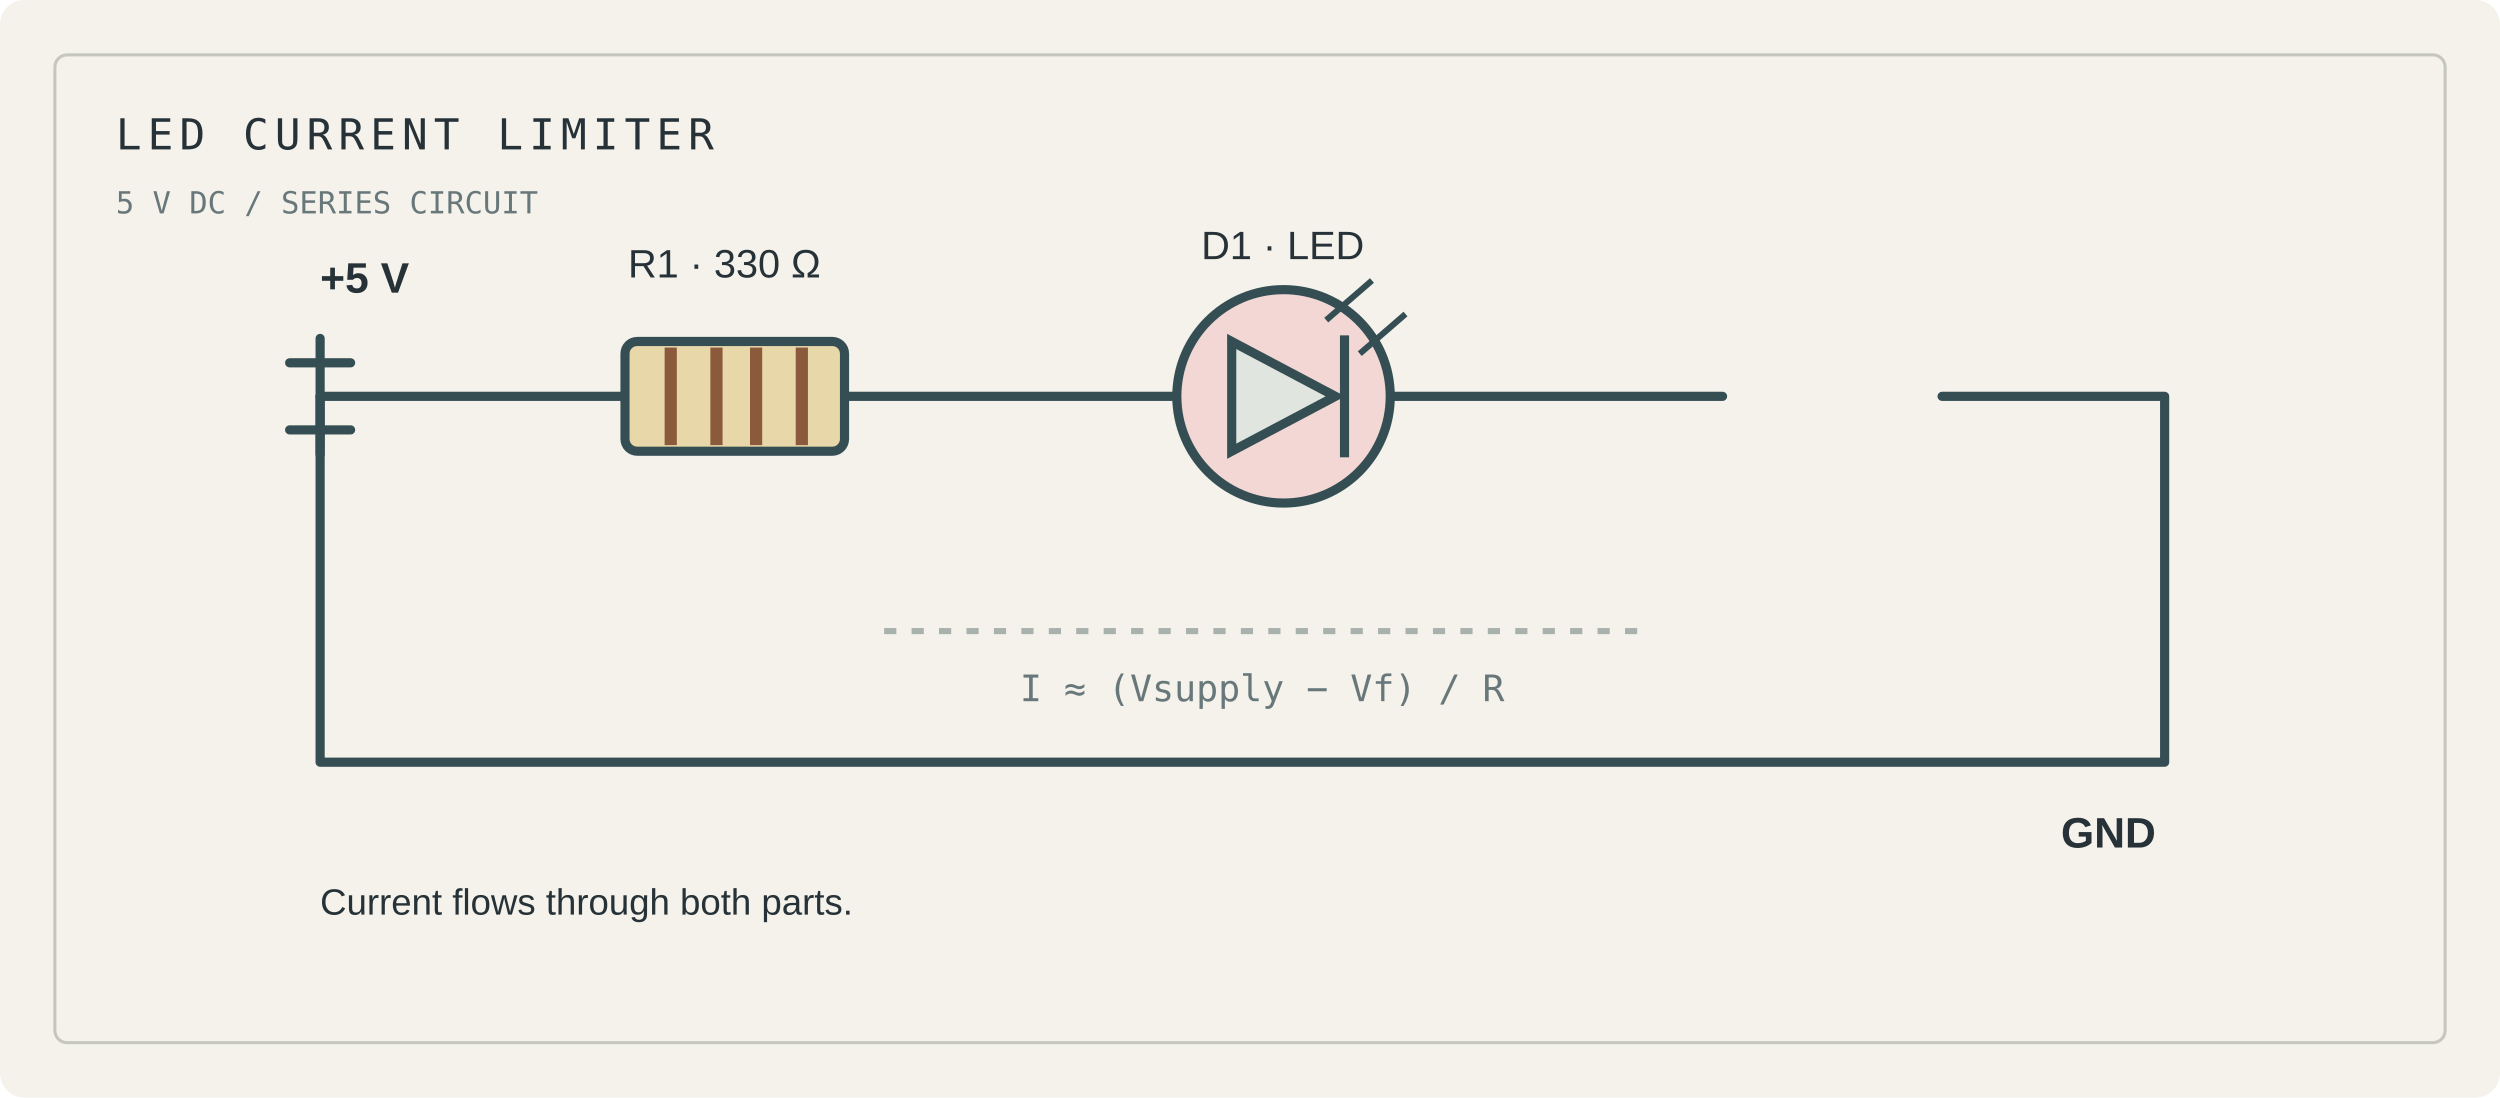
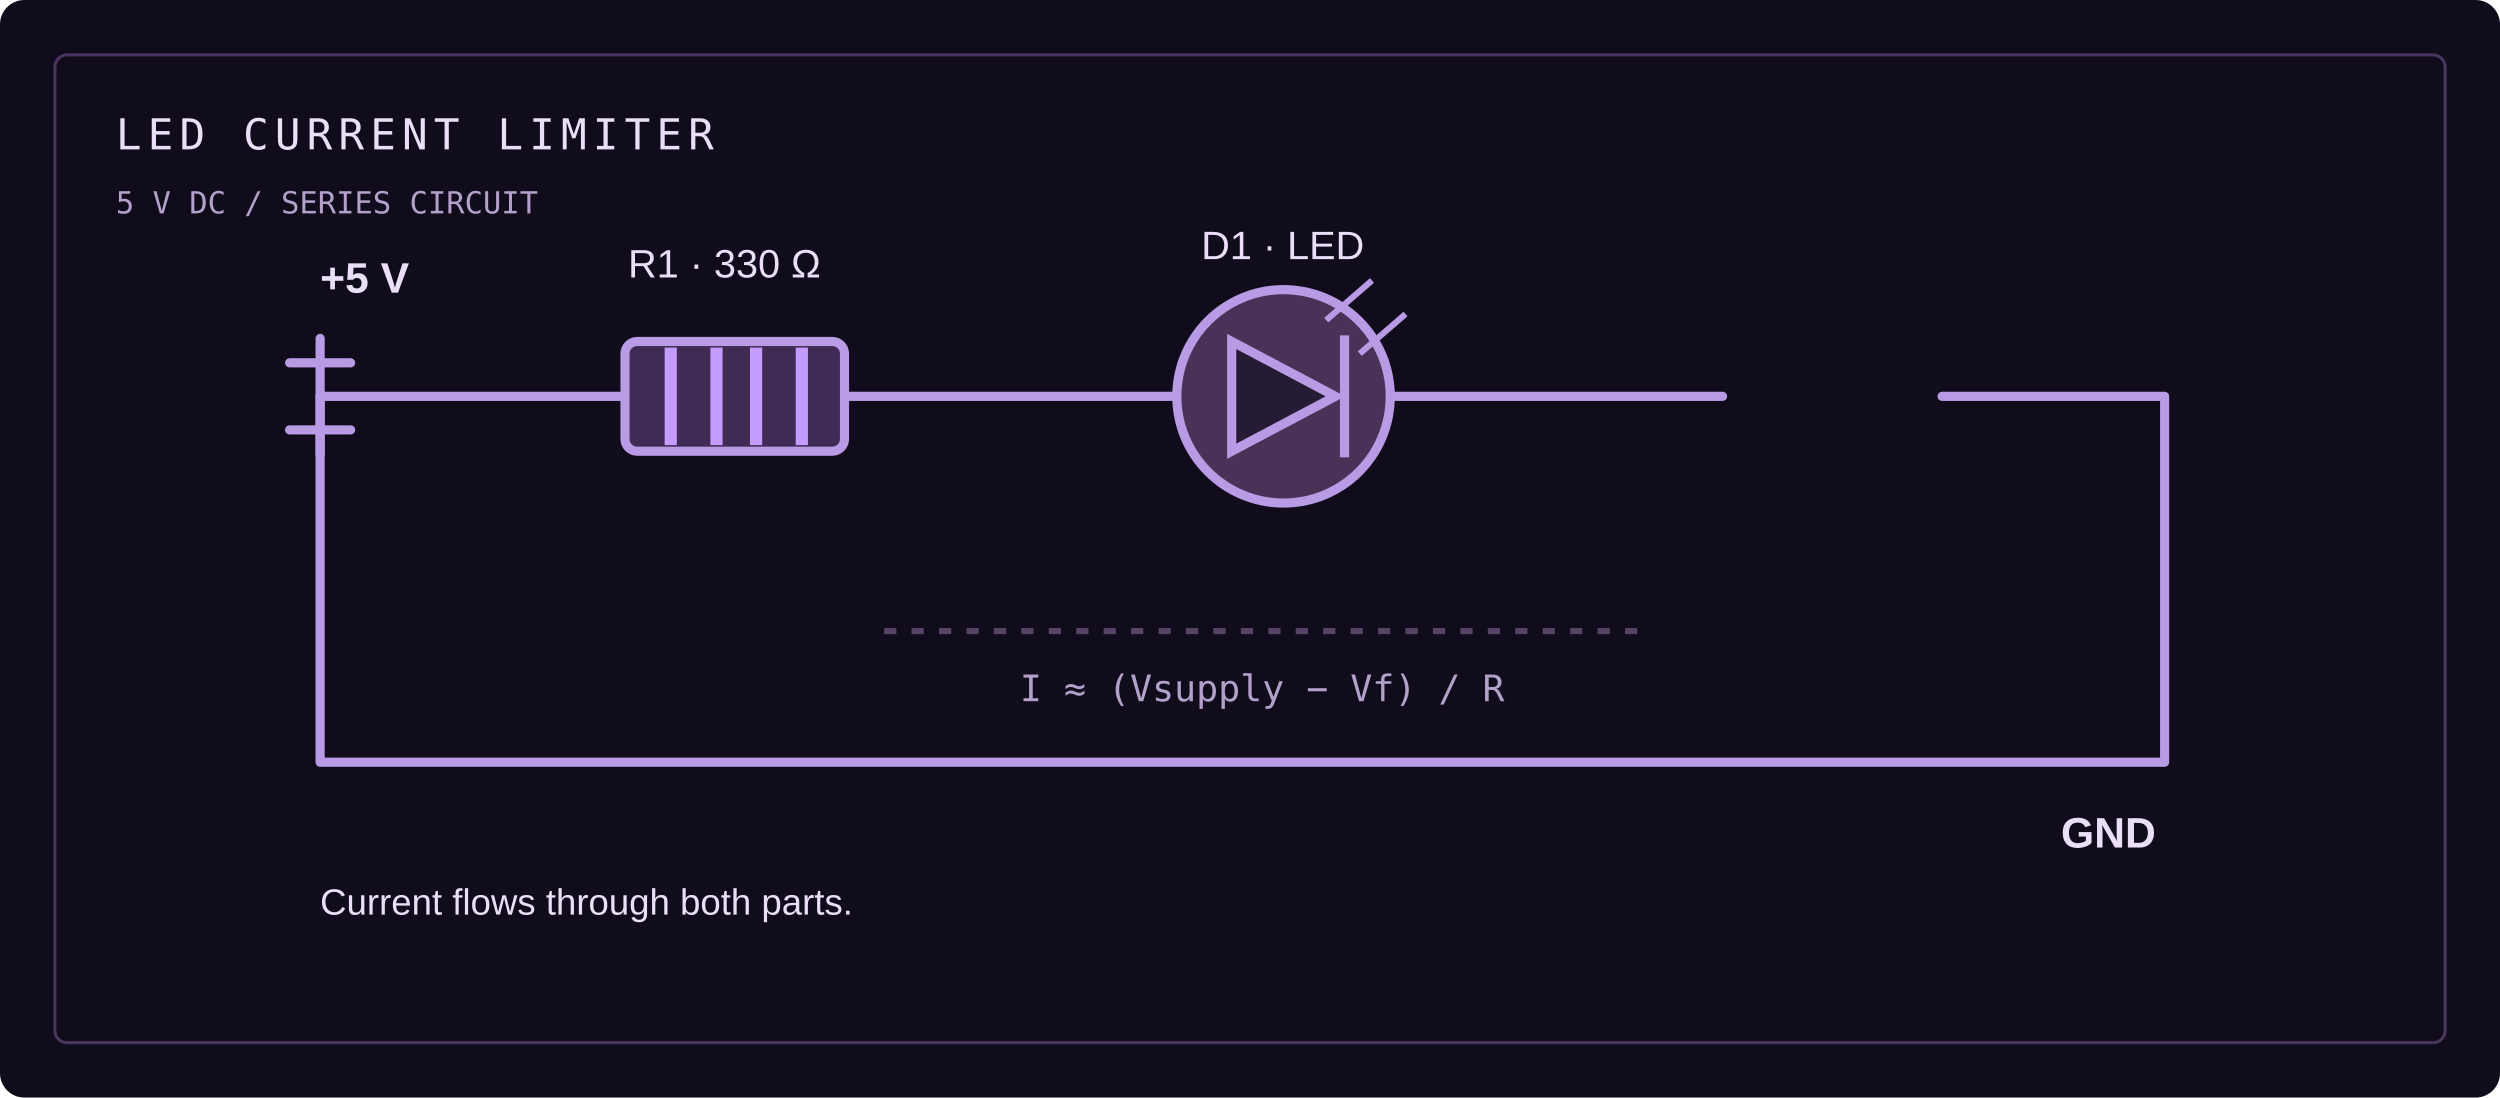
<svg xmlns="http://www.w3.org/2000/svg" viewBox="0 0 820 360">
-   <rect width="820" height="360" rx="8" fill="#f4f2ea" />
-   <rect x="18" y="18" width="784" height="324" rx="4" fill="none" stroke="#c5c6be" />
-   <text x="38" y="49" fill="#263238" font-family="monospace" font-size="14" letter-spacing="2">LED CURRENT LIMITER</text>
-   <text x="38" y="70" fill="#68777a" font-family="monospace" font-size="10">5 V DC / SERIES CIRCUIT</text>
-   <g stroke="#344e54" stroke-width="3" stroke-linecap="round" stroke-linejoin="round" fill="none">
+   <rect width="820" height="360" rx="8" fill="#100c1b" />
+   <rect x="18" y="18" width="784" height="324" rx="4" fill="none" stroke="#49355e" />
+   <text x="38" y="49" fill="#eadff7" font-family="monospace" font-size="14" letter-spacing="2">LED CURRENT LIMITER</text>
+   <text x="38" y="70" fill="#b4a1cb" font-family="monospace" font-size="10">5 V DC / SERIES CIRCUIT</text>
+   <g stroke="#b99be5" stroke-width="3" stroke-linecap="round" stroke-linejoin="round" fill="none">
    <path d="M105 130H205" />
    <path d="M277 130H385" />
    <path d="M457 130H565" />
    <path d="M637 130H710V250H105V130" />
    <path d="M105 111V149M95 119H115M95 141H115" />
  </g>
-   <rect x="205" y="112" width="72" height="36" rx="4" fill="#e8d7a8" stroke="#344e54" stroke-width="3" />
-   <path d="M220 114V146M235 114V146M248 114V146M263 114V146" stroke="#8b593c" stroke-width="4" />
-   <circle cx="421" cy="130" r="35" fill="#f2d7d4" stroke="#344e54" stroke-width="3" />
-   <path d="M404 112L438 130L404 148Z" fill="#e0e5df" stroke="#344e54" stroke-width="3" />
-   <path d="M441 110V150" stroke="#344e54" stroke-width="3" />
-   <path d="M435 105L450 92M446 116L461 103" stroke="#344e54" stroke-width="2" />
-   <g fill="#263238" font-family="Arial,sans-serif">
+   <rect x="205" y="112" width="72" height="36" rx="4" fill="#3f2b53" stroke="#b99be5" stroke-width="3" />
+   <path d="M220 114V146M235 114V146M248 114V146M263 114V146" stroke="#c49bff" stroke-width="4" />
+   <circle cx="421" cy="130" r="35" fill="#4b3158" stroke="#b99be5" stroke-width="3" />
+   <path d="M404 112L438 130L404 148Z" fill="#261b34" stroke="#b99be5" stroke-width="3" />
+   <path d="M441 110V150" stroke="#b99be5" stroke-width="3" />
+   <path d="M435 105L450 92M446 116L461 103" stroke="#b99be5" stroke-width="2" />
+   <g fill="#eadff7" font-family="Arial,sans-serif">
    <text x="105" y="96" font-size="14" font-weight="bold">+5 V</text>
    <text x="206" y="91" font-size="13">R1 · 330 Ω</text>
    <text x="394" y="85" font-size="13">D1 · LED</text>
    <text x="676" y="278" font-size="14" font-weight="bold">GND</text>
    <text x="105" y="300" font-size="12">Current flows through both parts.</text>
  </g>
-   <path d="M290 207H538" stroke="#a8b1ab" stroke-width="2" stroke-dasharray="4 5" />
-   <text x="414" y="230" fill="#68777a" font-family="monospace" font-size="12" text-anchor="middle">I ≈ (Vsupply − Vf) / R</text>
+   <path d="M290 207H538" stroke="#564365" stroke-width="2" stroke-dasharray="4 5" />
+   <text x="414" y="230" fill="#b4a1cb" font-family="monospace" font-size="12" text-anchor="middle">I ≈ (Vsupply − Vf) / R</text>
</svg>
